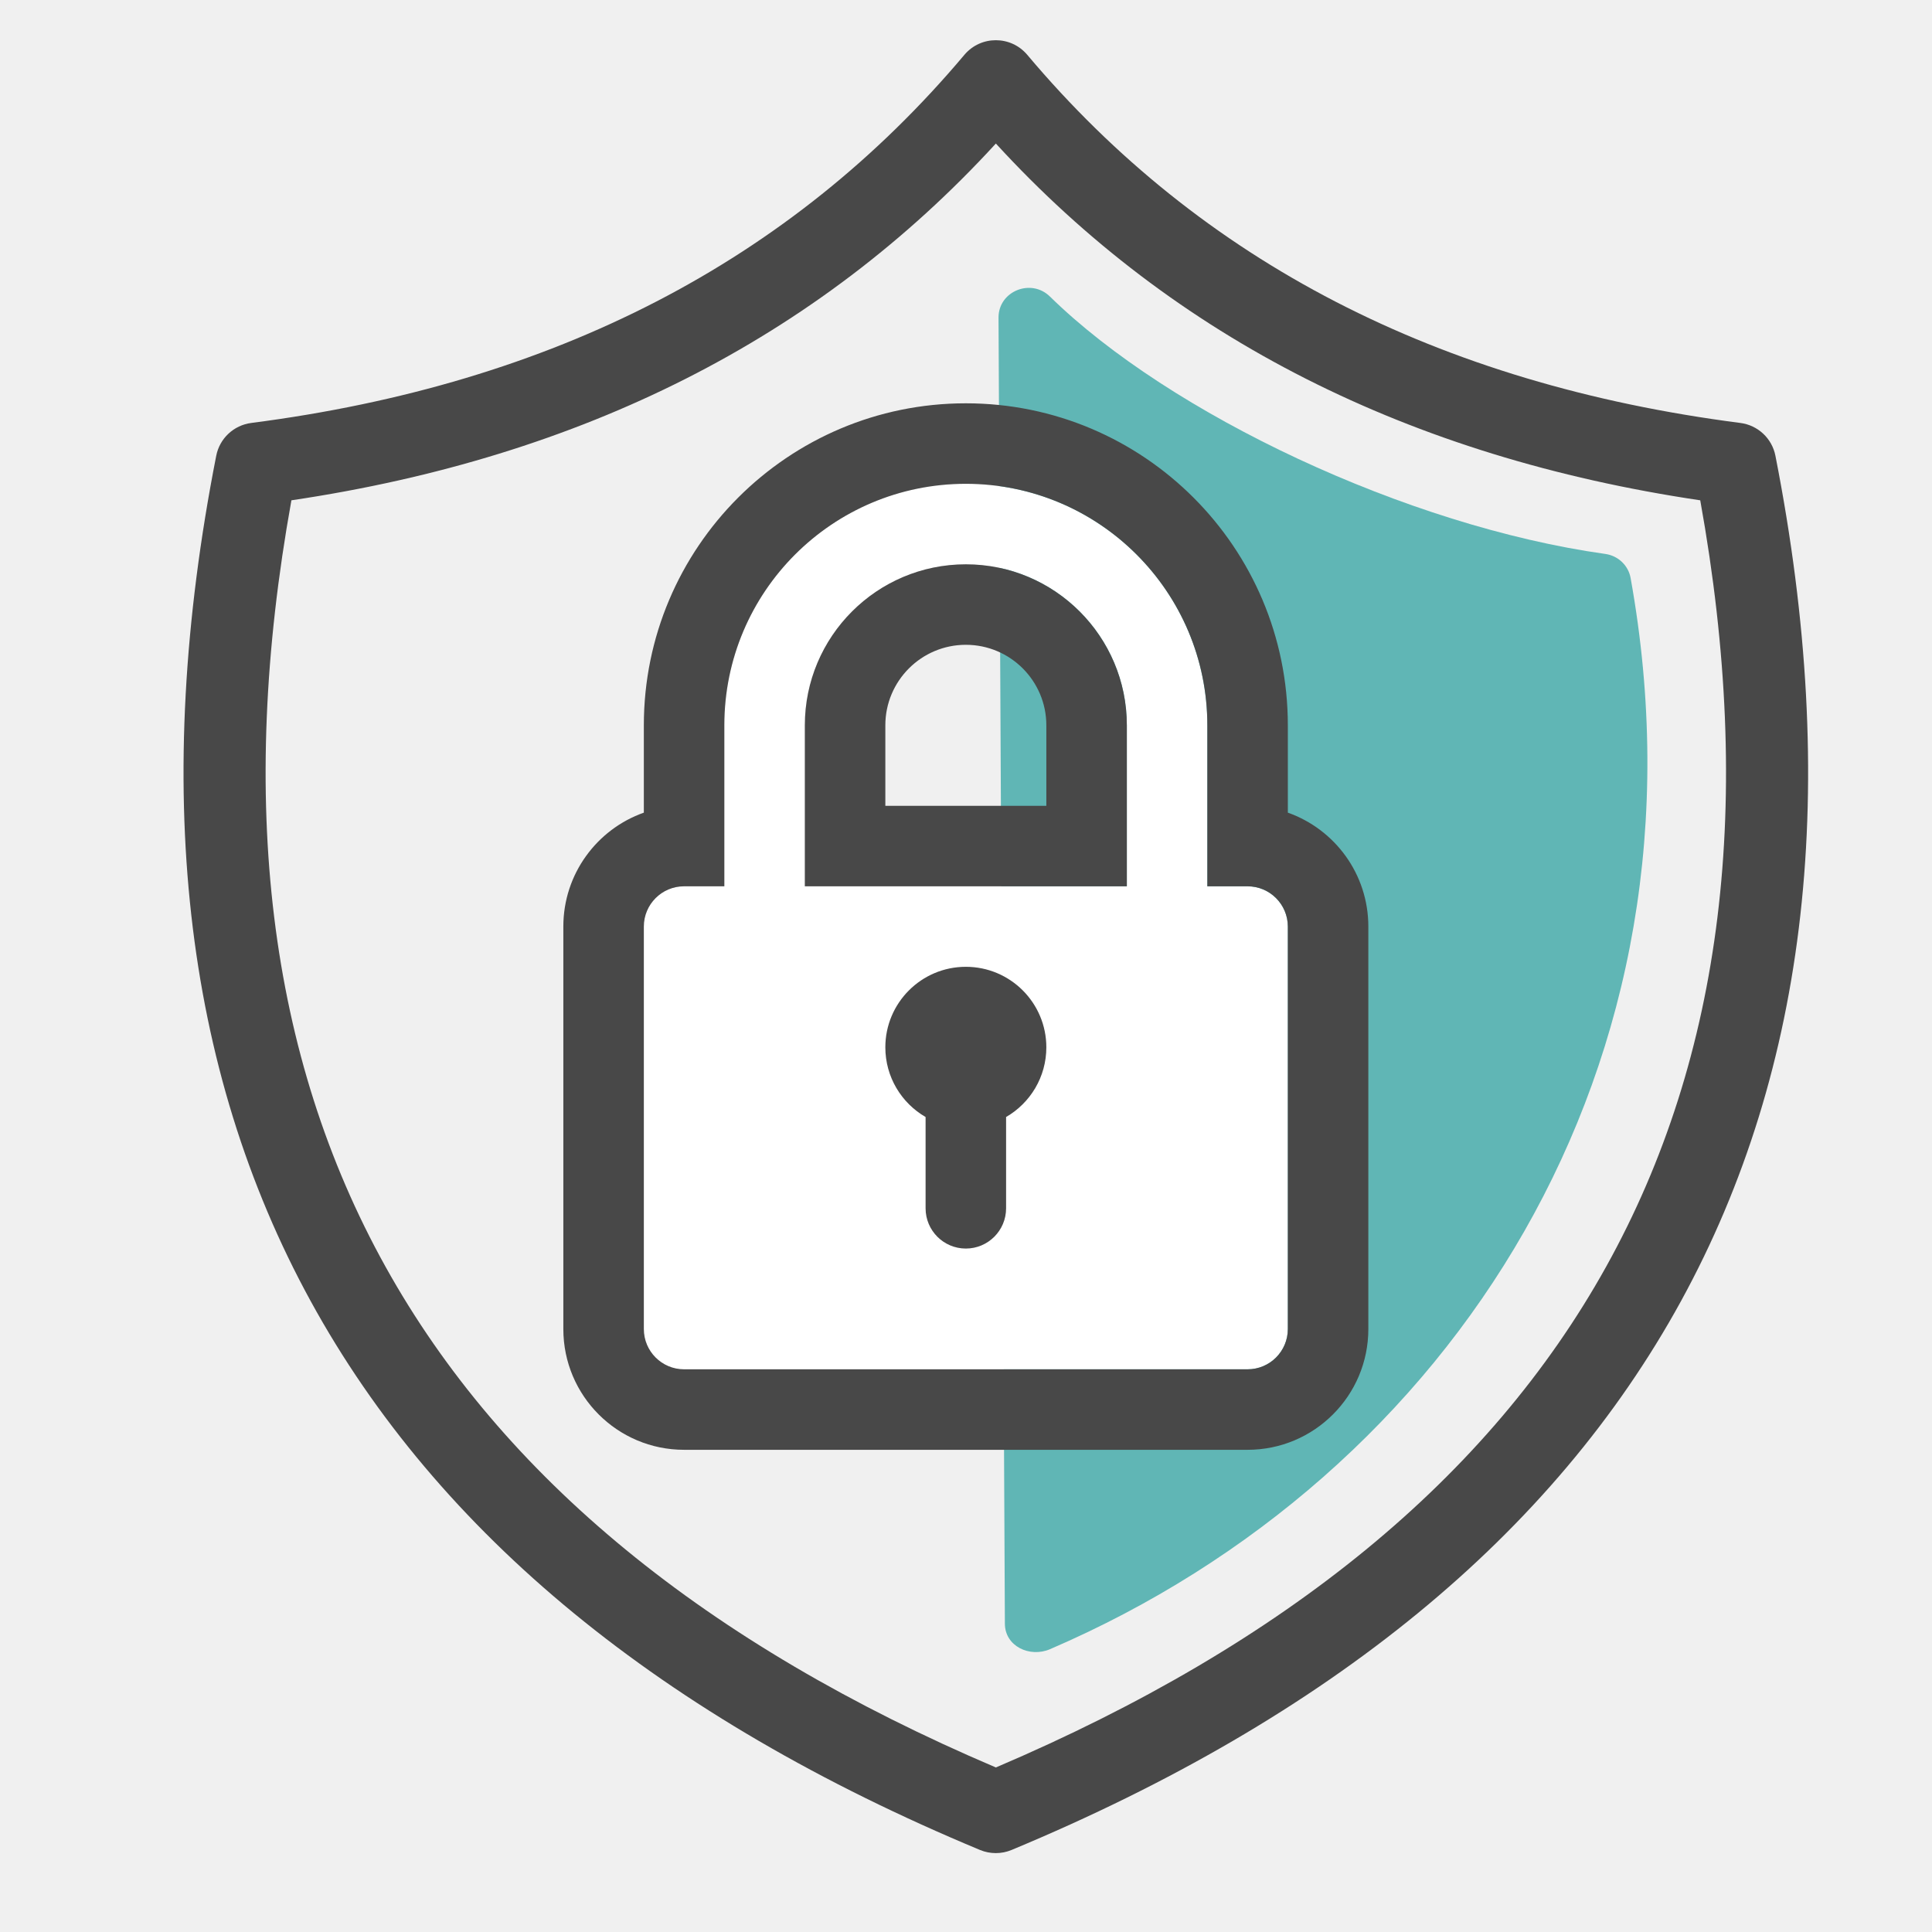
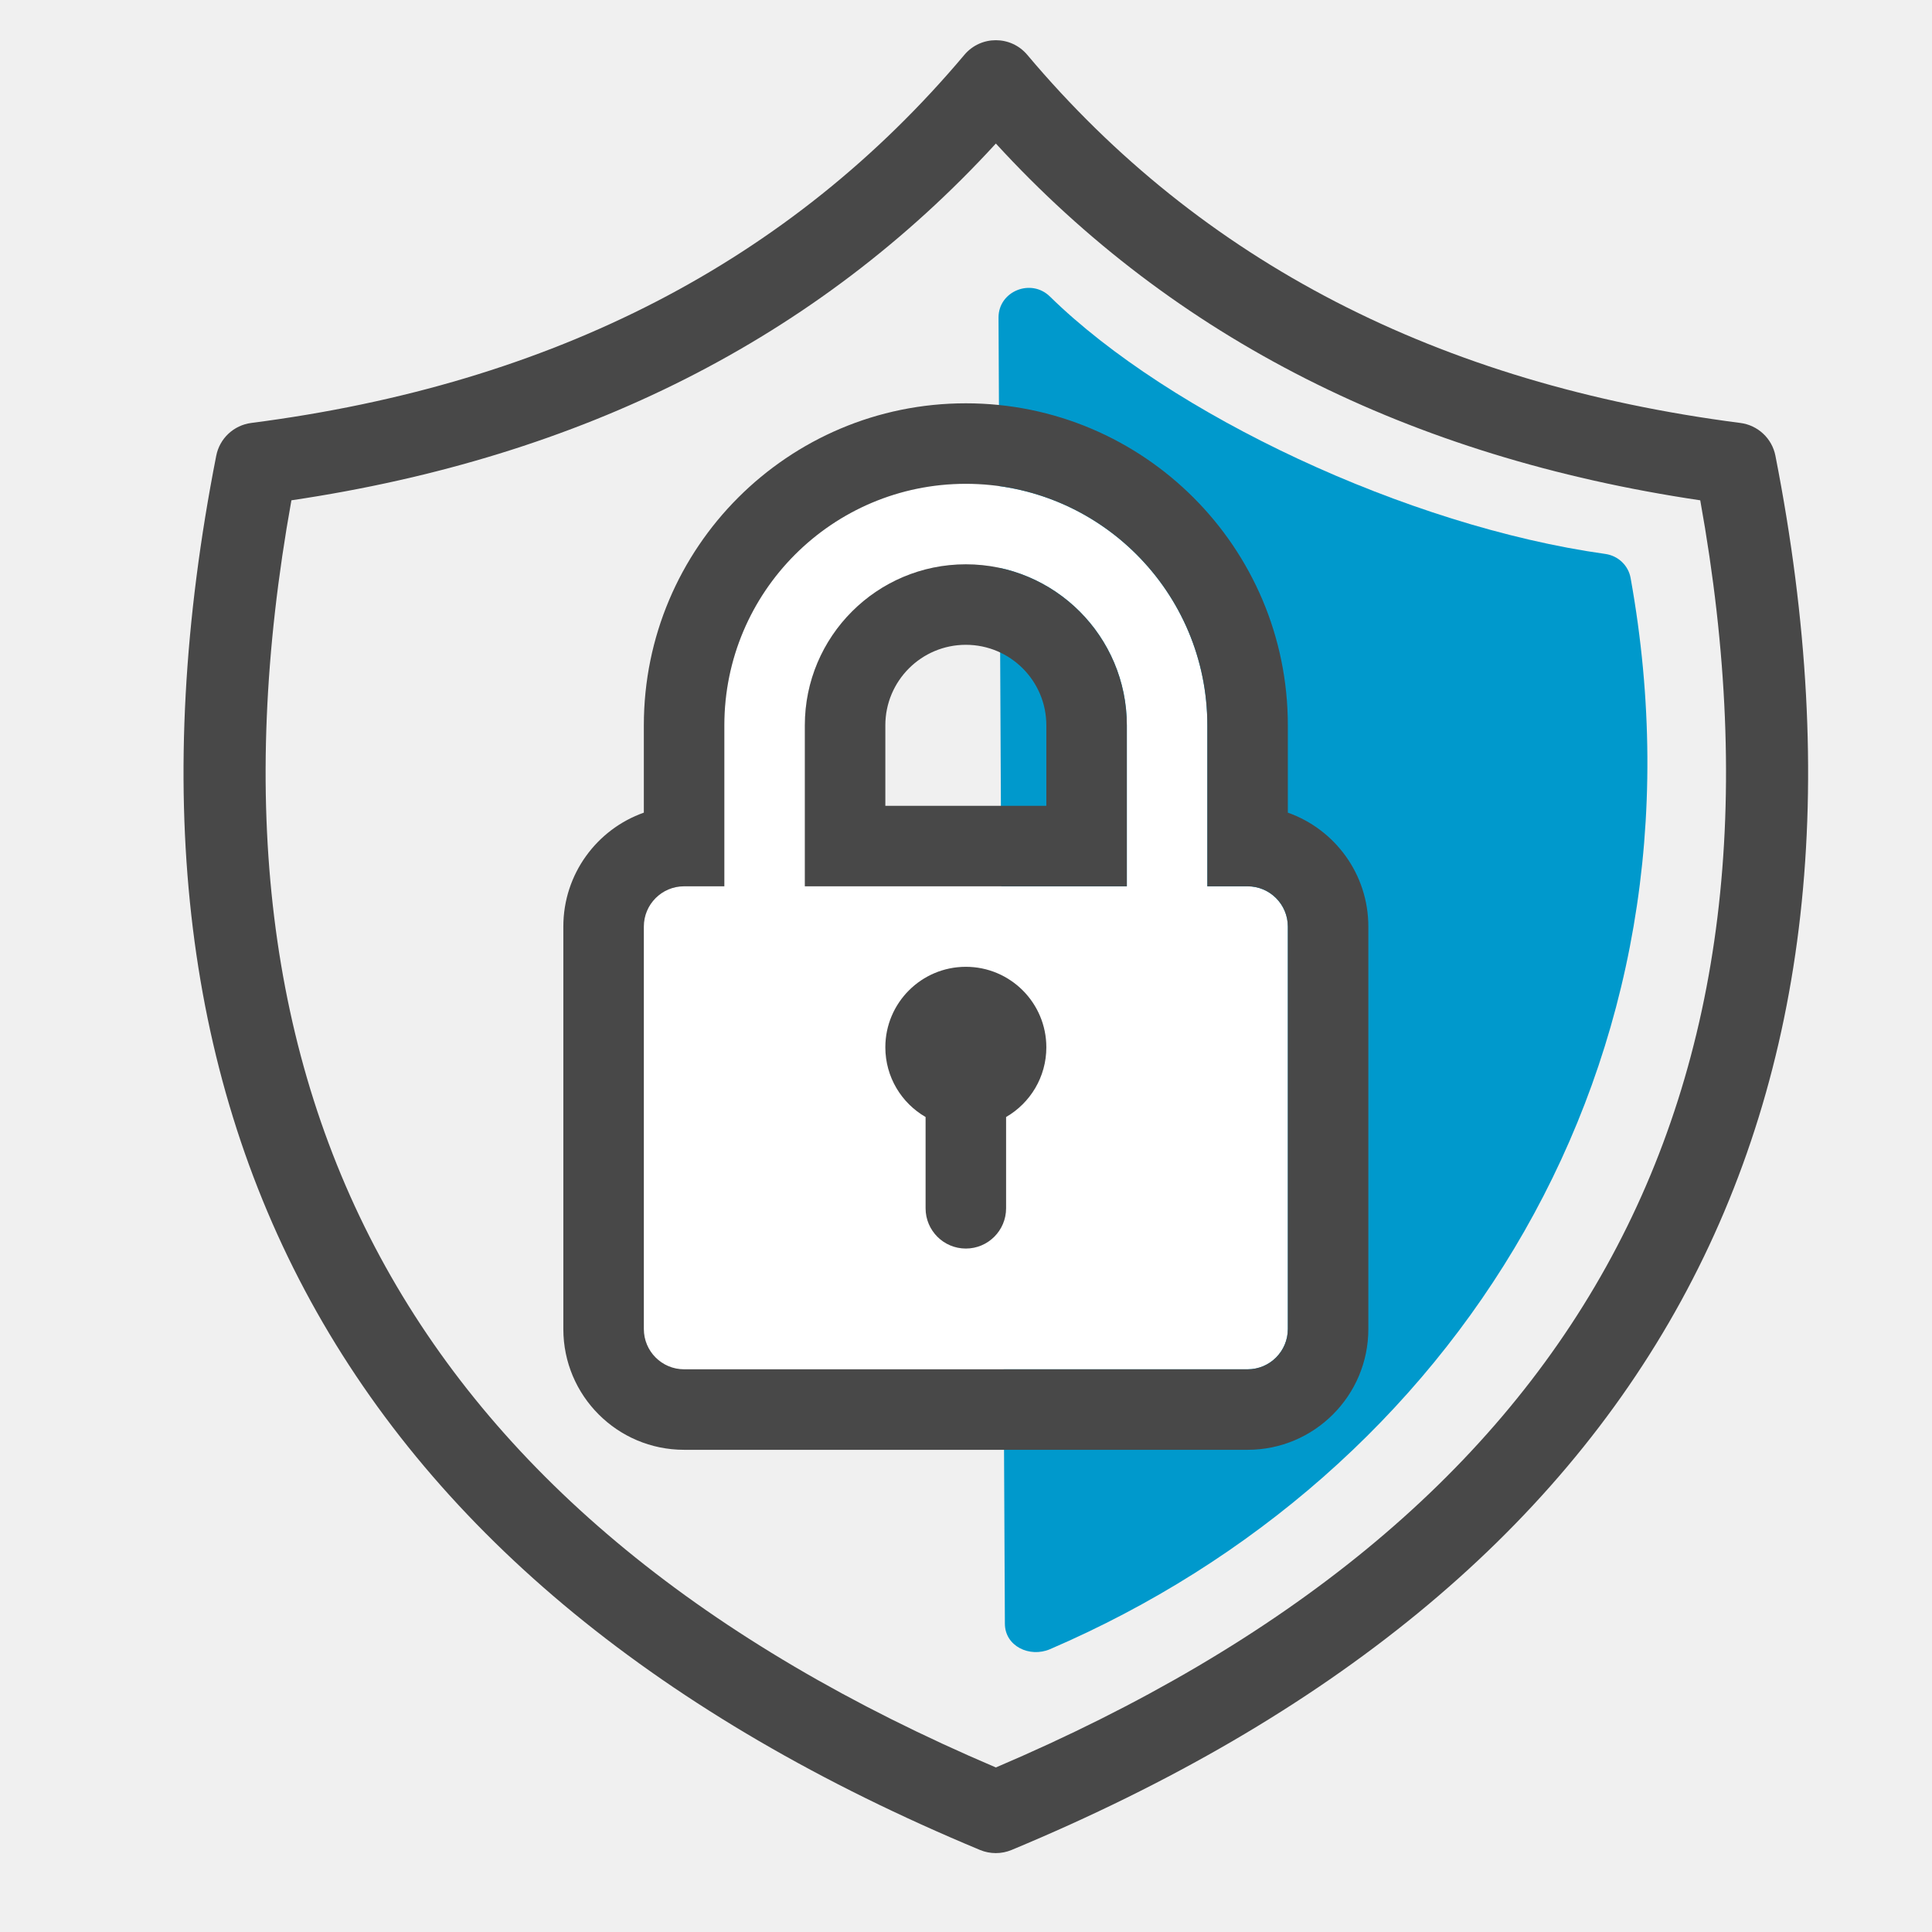
- <svg xmlns="http://www.w3.org/2000/svg" viewBox="0 0 24 24" role="presentation" aria-hidden="true" focusable="false" style="height: 45px; width: 45px; display: block; fill: rgb(96, 182, 181);">
+ <svg xmlns="http://www.w3.org/2000/svg" viewBox="0 0 24 24" role="presentation" aria-hidden="true" focusable="false" style="height: 45px; width: 45px; display: block; fill: #0099cc;">
  <path d="m13.043 20.487c-.252.108-.56-.037-.56-.318l-.079-16.225c0-.327.404-.491.639-.26 1.491 1.462 4.438 2.852 6.897 3.197.161.022.288.143.316.299 1.089 6.046-2.202 11.152-7.213 13.307" />
  <path d="m13.998 11.01h-4v-2c0-1.104.896-2 2-2s2 .896 2 2zm1.5 0h-.5v-2c0-1.657-1.343-3-3-3s-3 1.343-3 3v2h-.5c-.276 0-.5.224-.5.5v5c0 .276.224.5.5.5h7c.276 0 .5-.224.5-.5v-5c0-.276-.224-.5-.5-.5z" fill="#fff" />
  <path d="m12.998 10.01h-2v-1c0-.552.448-1 1-1s1 .448 1 1zm-1-3c-1.104 0-2 .896-2 2v2h4v-2c0-1.104-.896-2-2-2zm1 6c0 .37-.201.693-.5.866v1.134c0 .276-.224.5-.5.5s-.5-.224-.5-.5v-1.134c-.299-.173-.5-.496-.5-.866 0-.552.448-1 1-1s1 .448 1 1zm3 3.5c0 .276-.224.5-.5.5h-7c-.276 0-.5-.224-.5-.5v-5c0-.276.224-.5.5-.5h.5v-2c0-1.657 1.343-3 3-3s3 1.343 3 3v2h.5c.276 0 .5.224.5.5zm0-6.415v-1.085c0-2.209-1.791-4-4-4s-4 1.791-4 4v1.085c-.583.206-1 .762-1 1.415v5c0 .828.671 1.5 1.5 1.5h7c.828 0 1.5-.672 1.5-1.5v-5c0-.653-.417-1.209-1-1.415zm-3.627 11.861c-7.206-3.07-10.097-8.274-8.751-15.741 3.612-.536 6.535-2.014 8.751-4.432 2.215 2.418 5.138 3.896 8.75 4.432 1.346 7.467-1.545 12.671-8.75 15.741zm9.684-16.294c-.042-.216-.218-.38-.436-.408-3.754-.484-6.698-2.007-8.858-4.573-.204-.242-.577-.242-.781 0-2.16 2.566-5.104 4.089-8.858 4.573-.218.028-.394.192-.436.408-1.612 8.206 1.58 14.027 9.488 17.319.126.052.267.052.392 0 7.91-3.292 11.101-9.113 9.489-17.319z" fill="#484848" />
</svg>
